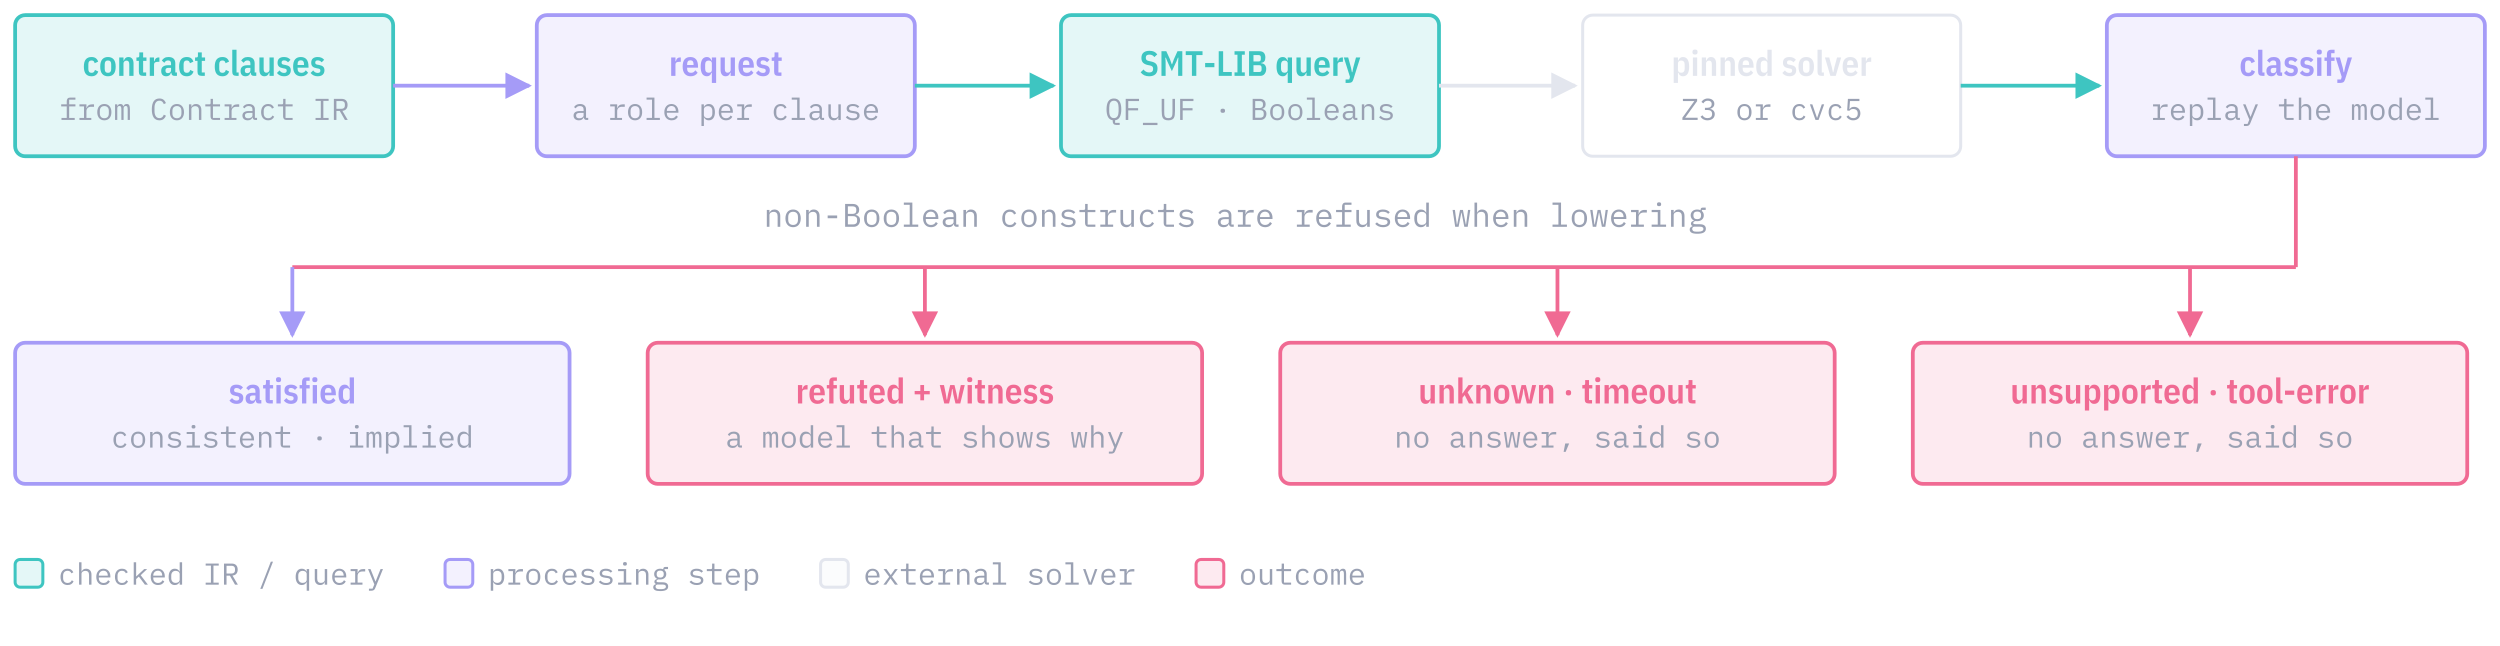
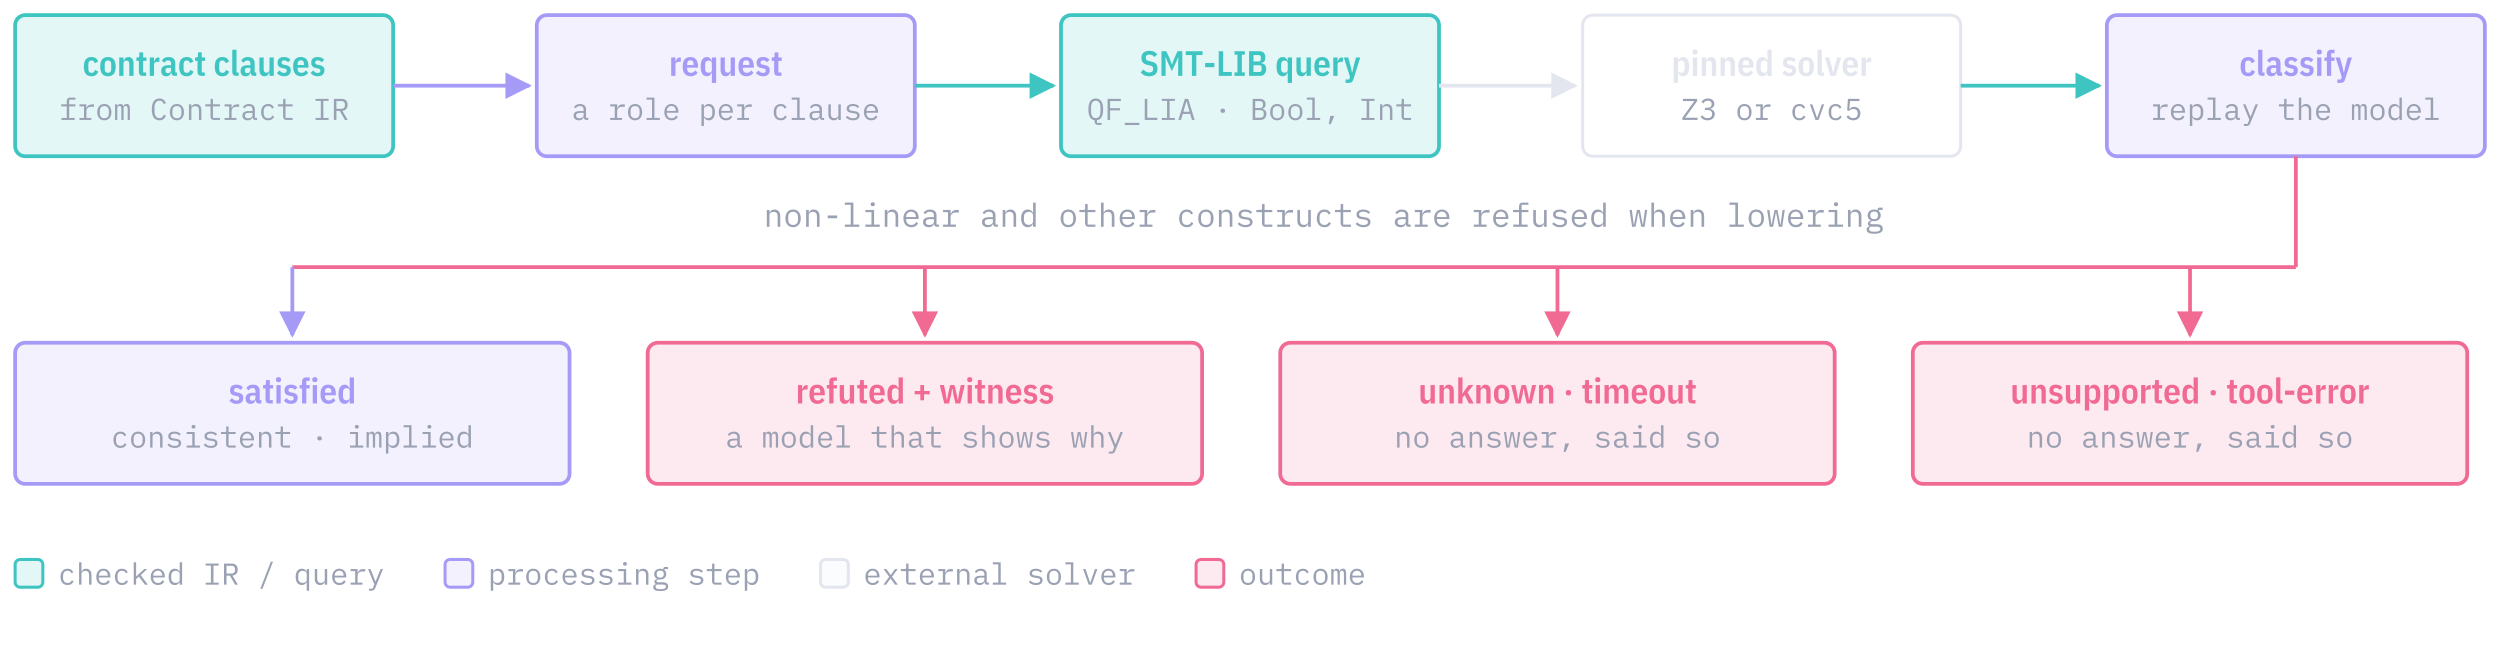
- <svg xmlns="http://www.w3.org/2000/svg" width="992" height="256" viewBox="-6 -6 992 256" role="img" aria-label="Quire Analyze turns Contract IR clauses into an analysis request, lowers it to an SMT-LIB query over Booleans, runs a pinned solver (Z3 or cvc5) and classifies the reply. The answer is satisfied, refuted with a verified witness model, unknown, timeout, unsupported or tool-error.">
+ <svg xmlns="http://www.w3.org/2000/svg" width="992" height="256" viewBox="-6 -6 992 256" role="img" aria-label="Quire Analyze turns Contract IR clauses into an analysis request, lowers it to an SMT-LIB query over Booleans and linear integers, runs a pinned solver (Z3 or cvc5) and classifies the reply. The answer is satisfied, refuted with a verified witness model, unknown, timeout, unsupported or tool-error.">
  <defs>
+     <path id="mono_A" d="M481 0 422 199H177L118 0H31L245 698H356L570 0ZM304 609H295L197 272H402Z" />
    <path id="mono_B" d="M88 698H325Q415 698 466 649Q517 600 517 518Q517 455 486 419Q456 383 408 368V365Q467 351 505 312Q543 274 543 201Q543 159 529 122Q515 85 490 58Q464 31 430 16Q395 0 355 0H88ZM330 73Q388 73 421 99Q454 125 454 179V220Q454 273 421 300Q388 326 330 326H172V73ZM316 395Q369 395 399 418Q429 442 429 490V529Q429 577 399 601Q369 625 316 625H172V395Z" />
    <path id="mono_C" d="M323 -12Q195 -12 132 81Q70 174 70 349Q70 524 132 617Q195 710 323 710Q371 710 406 697Q441 684 466 662Q491 640 508 612Q525 585 538 557L466 524Q457 547 445 568Q433 588 416 604Q400 619 378 628Q355 637 323 637Q240 637 200 574Q159 511 159 406V292Q159 187 200 124Q240 61 323 61Q355 61 378 70Q400 79 416 94Q433 110 445 130Q457 151 466 174L538 141Q525 112 508 85Q491 58 466 36Q441 14 406 1Q371 -12 323 -12Z" />
    <path id="mono_F" d="M90 0V698H530V625H174V390H500V317H174V0Z" />
    <path id="mono_I" d="M84 0V67H258V631H84V698H516V631H342V67H516V0Z" />
+     <path id="mono_L" d="M120 0V698H204V73H535V0Z" />
    <path id="mono_Q" d="M491 -164H374Q315 -164 288 -131Q260 -98 260 -46V-9Q207 -2 168 26Q130 53 105 98Q80 144 68 208Q56 271 56 349Q56 434 70 502Q84 569 114 615Q144 661 190 686Q236 710 300 710Q364 710 410 686Q456 661 486 615Q516 569 530 502Q544 434 544 349Q544 192 495 98Q446 5 340 -9V-96H491ZM300 61Q342 61 371 78Q400 94 419 124Q438 154 446 196Q455 239 455 292V406Q455 458 446 501Q438 544 419 574Q400 604 371 620Q342 637 300 637Q258 637 229 620Q200 604 181 574Q162 544 154 501Q145 458 145 406V292Q145 239 154 196Q162 154 181 124Q200 94 229 78Q258 61 300 61Z" />
    <path id="mono_R" d="M174 0H90V698H344Q441 698 492 645Q543 592 543 497Q543 412 499 361Q455 310 371 302L549 0H455L285 298H174ZM342 369Q395 369 424 396Q454 422 454 471V523Q454 572 424 598Q395 625 342 625H174V369Z" />
-     <path id="mono_U" d="M164 698V279Q164 228 167 188Q170 148 183 120Q196 91 224 76Q251 61 300 61Q349 61 376 76Q404 91 417 120Q430 148 433 188Q436 228 436 279V698H520V299Q520 221 512 163Q505 105 482 66Q458 27 414 8Q371 -12 300 -12Q229 -12 186 8Q142 27 118 66Q95 105 88 163Q80 221 80 299V698Z" />
    <path id="mono_Z" d="M552 0H48V75L443 625H65V698H535V623L139 73H552Z" />
    <path id="mono_a" d="M495 0Q448 0 428 24Q408 48 403 84H398Q381 39 344 14Q306 -12 243 -12Q162 -12 114 30Q66 72 66 145Q66 217 118 256Q171 295 288 295H398V346Q398 403 366 432Q334 460 275 460Q223 460 190 440Q157 419 137 384L83 424Q93 444 110 463Q127 482 152 496Q177 511 209 520Q241 528 280 528Q371 528 424 482Q478 436 478 354V70H550V0ZM257 55Q288 55 314 62Q339 70 358 82Q377 95 388 112Q398 130 398 150V235H288Q216 235 183 215Q150 195 150 157V136Q150 96 178 76Q207 55 257 55Z" />
    <path id="mono_c" d="M318 -12Q262 -12 218 8Q175 27 145 62Q115 97 100 147Q84 197 84 258Q84 319 100 369Q116 419 146 454Q176 490 219 509Q262 528 317 528Q392 528 439 495Q486 462 508 409L444 375Q430 415 398 437Q365 459 317 459Q282 459 254 448Q227 436 208 415Q189 394 180 365Q170 336 170 302V214Q170 180 180 151Q189 122 208 101Q227 80 255 68Q283 57 319 57Q371 57 405 81Q439 105 459 147L516 108Q493 56 444 22Q396 -12 318 -12Z" />
    <path id="mono_comma" d="M257 136H386L271 -141H204Z" />
    <path id="mono_d" d="M425 84H421Q371 -12 262 -12Q167 -12 114 59Q60 130 60 258Q60 386 114 457Q167 528 262 528Q371 528 421 432H425V740H505V0H425ZM293 59Q320 59 344 66Q368 73 386 86Q404 100 414 120Q425 139 425 165V351Q425 377 414 396Q404 416 386 430Q368 443 344 450Q320 457 293 457Q223 457 184 414Q146 372 146 302V214Q146 144 184 102Q223 59 293 59Z" />
    <path id="mono_e" d="M309 -12Q253 -12 208 7Q164 26 132 62Q101 97 84 146Q67 196 67 257Q67 319 84 369Q102 419 133 454Q164 490 208 509Q251 528 304 528Q356 528 398 509Q441 490 471 456Q501 423 517 377Q533 331 533 276V238H151V214Q151 180 162 151Q173 122 194 101Q214 80 244 68Q273 57 309 57Q361 57 399 81Q437 105 457 147L516 107Q493 55 440 22Q386 -12 309 -12ZM304 462Q271 462 243 450Q215 438 194 417Q174 396 162 368Q151 339 151 305V298H447V309Q447 343 436 371Q426 399 408 420Q389 440 362 451Q336 462 304 462Z" />
    <path id="mono_f" d="M83 68H257V448H73V516H257V622Q257 674 284 707Q312 740 371 740H544V672H337V516H544V448H337V68H521V0H83Z" />
    <path id="mono_five" d="M501 625H189L169 358H176Q202 393 234 414Q266 434 322 434Q368 434 406 420Q445 405 473 377Q501 349 517 310Q533 270 533 219Q533 168 517 126Q501 83 470 52Q439 22 395 5Q351 -12 295 -12Q251 -12 216 -2Q182 8 156 25Q129 42 109 63Q89 84 73 107L136 155Q150 134 164 117Q179 100 198 88Q217 75 241 68Q265 61 297 61Q369 61 408 100Q446 139 446 208V216Q446 285 407 324Q368 363 295 363Q245 363 218 346Q190 329 167 304L96 314L121 698H501Z" />
    <path id="mono_g" d="M561 -59Q561 -137 496 -174Q431 -212 301 -212Q176 -212 122 -179Q67 -146 67 -84Q67 -42 89 -19Q111 4 151 15V27Q129 38 117 55Q105 72 105 98Q105 138 132 158Q158 178 198 188V192Q150 213 124 254Q97 295 97 350Q97 389 111 422Q125 455 152 478Q178 502 215 515Q252 528 297 528Q355 528 399 507V516Q399 546 413 566Q427 586 461 586H556V516H440V481Q468 457 483 424Q498 391 498 350Q498 311 484 278Q469 245 443 222Q417 198 380 185Q342 172 297 172Q284 172 272 173Q260 174 248 176Q236 174 223 170Q210 165 199 158Q188 150 181 140Q174 130 174 117Q174 94 197 86Q220 79 257 79H371Q471 79 516 42Q561 4 561 -59ZM486 -63Q486 -32 461 -14Q436 5 374 5H195Q143 -16 143 -65Q143 -99 170 -124Q197 -148 260 -148H338Q408 -148 447 -126Q486 -105 486 -63ZM297 234Q357 234 386 262Q414 290 414 336V365Q414 411 386 438Q357 466 297 466Q237 466 209 438Q181 411 181 365V336Q181 290 209 262Q237 234 297 234Z" />
    <path id="mono_h" d="M98 740H178V432H182Q190 451 202 468Q214 486 232 499Q249 512 273 520Q297 528 329 528Q410 528 459 476Q508 425 508 331V0H428V317Q428 388 397 422Q366 457 306 457Q282 457 259 451Q236 445 218 433Q200 421 189 402Q178 383 178 358V0H98Z" />
    <path id="mono_hyphen" d="M155 262V346H445V262Z" />
    <path id="mono_i" d="M332 630Q297 630 283 644Q269 659 269 681V697Q269 719 283 734Q297 748 332 748Q367 748 381 734Q395 719 395 697V681Q395 659 381 644Q367 630 332 630ZM106 68H292V448H106V516H372V68H546V0H106Z" />
    <path id="mono_k" d="M105 740H185V273H189L279 358L451 516H549L335 314L574 0H475L274 268L185 187V0H105Z" />
    <path id="mono_l" d="M80 68H260V672H80V740H340V68H520V0H80Z" />
    <path id="mono_m" d="M54 0V516H128V456H132Q144 486 166 507Q188 528 231 528Q276 528 298 506Q320 483 325 447H328Q342 482 368 505Q394 528 440 528Q503 528 524 484Q546 440 546 358V0H472V345Q472 411 458 436Q445 462 409 462Q377 462 357 442Q337 421 337 379V0H263V345Q263 411 250 436Q236 462 201 462Q169 462 148 442Q128 421 128 379V0Z" />
    <path id="mono_n" d="M98 0V516H178V432H182Q190 451 202 468Q214 486 232 499Q249 512 273 520Q297 528 329 528Q410 528 459 476Q508 425 508 331V0H428V317Q428 388 397 422Q366 457 306 457Q282 457 259 451Q236 445 218 433Q200 421 189 402Q178 383 178 358V0Z" />
    <path id="mono_o" d="M300 -12Q246 -12 202 7Q159 26 128 62Q98 97 82 146Q66 196 66 258Q66 319 82 369Q98 419 128 454Q159 490 202 509Q246 528 300 528Q354 528 398 509Q441 490 472 454Q502 419 518 369Q534 319 534 258Q534 196 518 146Q502 97 472 62Q441 26 398 7Q354 -12 300 -12ZM300 57Q367 57 408 97Q449 137 449 221V295Q449 379 408 419Q367 459 300 459Q233 459 192 419Q151 379 151 295V221Q151 137 192 97Q233 57 300 57Z" />
    <path id="mono_p" d="M95 516H175V432H179Q229 528 338 528Q433 528 486 457Q540 386 540 258Q540 130 486 59Q433 -12 338 -12Q229 -12 179 84H175V-200H95ZM307 59Q377 59 416 102Q454 144 454 214V302Q454 372 416 414Q377 457 307 457Q280 457 256 450Q232 443 214 430Q196 416 186 396Q175 377 175 351V165Q175 139 186 120Q196 100 214 86Q232 73 256 66Q280 59 307 59Z" />
    <path id="mono_periodcentered" d="M300 235Q259 235 242 252Q226 269 226 295V313Q226 339 242 356Q259 373 300 373Q341 373 358 356Q374 339 374 313V295Q374 269 358 252Q341 235 300 235Z" />
    <path id="mono_q" d="M425 84H421Q371 -12 262 -12Q167 -12 114 59Q60 130 60 258Q60 386 114 457Q167 528 262 528Q371 528 421 432H425V516H505V-200H425ZM293 59Q320 59 344 66Q368 73 386 86Q404 100 414 120Q425 139 425 165V351Q425 377 414 396Q404 416 386 430Q368 443 344 450Q320 457 293 457Q223 457 184 414Q146 372 146 302V214Q146 144 184 102Q223 59 293 59Z" />
    <path id="mono_r" d="M77 68H228V448H77V516H308V386H313Q329 447 374 482Q418 516 487 516H559V436H462Q393 436 350 396Q308 356 308 291V68H469V0H77Z" />
    <path id="mono_s" d="M306 -12Q225 -12 166 16Q108 43 67 89L121 136Q158 97 202 76Q246 55 308 55Q368 55 406 76Q445 98 445 144Q445 164 438 178Q430 191 417 199Q404 207 388 212Q372 216 354 219L273 231Q246 235 214 242Q183 249 157 264Q131 280 114 306Q96 332 96 374Q96 413 112 442Q127 470 155 490Q183 509 221 518Q259 528 304 528Q374 528 426 506Q477 484 514 445L462 396Q453 407 440 418Q426 430 406 440Q387 449 361 455Q335 461 301 461Q240 461 208 440Q175 419 175 379Q175 359 182 346Q190 332 203 324Q216 316 232 312Q249 307 266 304L347 292Q375 288 406 281Q437 274 463 258Q489 243 506 217Q524 191 524 149Q524 72 464 30Q405 -12 306 -12Z" />
    <path id="mono_slash" d="M90 -138 438 760H510L162 -138Z" />
    <path id="mono_t" d="M325 0Q266 0 238 33Q211 66 211 118V448H39V516H167Q193 516 204 526Q214 537 214 563V698H291V516H526V448H291V68H526V0Z" />
    <path id="mono_three" d="M270 402Q343 402 380 434Q416 467 416 518V525Q416 581 380 609Q345 637 288 637Q232 637 198 612Q163 588 141 548L78 596Q91 617 110 638Q129 658 154 674Q180 690 214 700Q247 710 290 710Q335 710 374 698Q413 687 442 664Q471 642 488 609Q504 576 504 534Q504 500 494 473Q483 446 464 426Q446 406 421 392Q396 378 368 371V367Q397 361 424 348Q451 334 472 312Q493 291 506 260Q518 230 518 191Q518 146 500 108Q483 71 452 44Q420 18 376 3Q331 -12 277 -12Q231 -12 196 -2Q160 8 132 25Q105 42 84 63Q64 84 48 107L111 155Q125 134 140 117Q155 100 174 88Q194 75 219 68Q244 61 277 61Q351 61 390 95Q430 129 430 192V200Q430 262 392 296Q353 330 276 330H193V402Z" />
    <path id="mono_u" d="M422 84H418Q410 65 398 48Q386 30 368 17Q351 4 327 -4Q303 -12 271 -12Q190 -12 141 40Q92 91 92 185V516H172V199Q172 128 203 94Q234 59 294 59Q318 59 341 65Q364 71 382 83Q400 95 411 114Q422 132 422 158V516H502V0H422Z" />
    <path id="mono_underscore" d="M60 -169V-95H540V-169Z" />
    <path id="mono_v" d="M249 0 64 516H145L219 300L299 67H303L383 300L457 516H536L351 0Z" />
    <path id="mono_w" d="M30 516H101L160 70H169L257 516H345L433 70H442L501 516H570L491 0H387L305 432H297L213 0H109Z" />
    <path id="mono_x" d="M61 0 253 262 66 516H162L240 407L302 321H306L366 407L443 516H535L346 263L540 0H444L357 121L298 203H294L237 121L153 0Z" />
    <path id="mono_y" d="M467 516H547L291 -113Q282 -135 271 -152Q260 -168 245 -178Q230 -189 209 -194Q188 -200 159 -200H83V-132H203L261 10L53 516H135L222 300L299 104H303L380 300Z" />
    <path id="title_B" d="M73 698H370Q452 698 494 651Q535 604 535 519Q535 450 506 412Q477 374 420 370V355Q451 355 476 344Q502 332 520 312Q539 291 549 262Q559 234 559 200Q559 157 548 120Q536 84 515 57Q494 30 464 15Q435 0 398 0H73ZM198 109H362Q393 109 410 126Q428 142 428 181V230Q428 269 410 286Q393 302 362 302H198ZM198 408H342Q372 408 389 423Q406 438 406 475V522Q406 559 389 574Q372 589 342 589H198Z" />
    <path id="title_I" d="M48 0V99H131V599H48V698H339V599H256V99H339V0Z" />
    <path id="title_L" d="M73 0V698H198V109H443V0Z" />
    <path id="title_M" d="M546 398 554 516H540L494 402L368 133L243 402L197 515H183L191 398V0H73V698H210L314 471L365 328H374L425 471L527 698H664V0H546Z" />
    <path id="title_S" d="M269 -12Q191 -12 132 16Q72 45 29 101L111 180Q141 139 181 118Q221 96 271 96Q383 96 383 198Q383 240 363 262Q343 284 297 294L236 306Q141 326 96 374Q51 422 51 508Q51 608 110 659Q170 710 280 710Q355 710 408 686Q462 661 500 609L418 532Q392 567 359 584Q326 602 278 602Q225 602 200 581Q175 560 175 513Q175 474 194 453Q214 432 258 422L319 409Q370 398 406 382Q441 366 464 342Q486 318 496 286Q507 253 507 209Q507 101 446 44Q384 -12 269 -12Z" />
    <path id="title_T" d="M324 589V0H199V589H24V698H500V589Z" />
    <path id="title_a" d="M406 0Q325 0 321 89H309Q299 41 264 14Q229 -12 177 -12Q105 -12 69 28Q33 68 33 140Q33 222 84 262Q135 302 231 302H312V347Q312 393 292 415Q273 437 228 437Q191 437 166 420Q141 402 122 370L51 434Q80 479 124 506Q169 534 238 534Q433 534 433 350V97H479V0ZM223 77Q260 77 286 98Q312 120 312 158V227H239Q155 227 155 162V140Q155 107 173 92Q191 77 223 77Z" />
    <path id="title_c" d="M251 -12Q145 -12 90 54Q34 120 34 261Q34 402 90 468Q145 534 251 534Q328 534 374 499Q419 464 439 403L340 359Q332 397 312 416Q291 436 251 436Q161 436 161 328V194Q161 86 251 86Q293 86 315 106Q337 126 348 168L442 123Q396 -12 251 -12Z" />
    <path id="title_d" d="M357 86H343Q332 42 298 15Q265 -12 220 -12Q128 -12 84 58Q40 127 40 261Q40 395 84 464Q128 534 220 534Q265 534 298 507Q332 480 343 436H357V740H478V0H357ZM266 88Q307 88 332 108Q357 129 357 166V356Q357 393 332 414Q307 434 266 434Q219 434 193 405Q167 376 167 323V199Q167 146 193 117Q219 88 266 88Z" />
    <path id="title_e" d="M263 -12Q212 -12 170 4Q127 21 97 54Q67 88 50 140Q34 191 34 261Q34 402 90 468Q147 534 252 534Q357 534 414 468Q470 402 470 261V232H161V198Q161 146 190 116Q219 86 270 86Q313 86 342 104Q372 123 393 158L459 89Q430 43 381 16Q332 -12 263 -12ZM252 441Q161 441 161 333V307H343V333Q343 441 252 441Z" />
    <path id="title_f" d="M91 425H22V522H91V603Q91 674 122 707Q154 740 220 740H308V643H212V522H308V425H212V0H91Z" />
    <path id="title_hyphen" d="M50 245V365H312V245Z" />
    <path id="title_i" d="M126 604Q88 604 71 620Q54 637 54 665V685Q54 713 71 730Q88 746 126 746Q164 746 181 730Q198 713 198 685V665Q198 637 181 620Q164 604 126 604ZM66 522H187V0H66Z" />
    <path id="title_k" d="M66 740H187V395L179 287H193L254 383L358 522H495L332 317L504 0H368L248 239L187 163V0H66Z" />
    <path id="title_l" d="M184 0Q121 0 94 28Q66 56 66 116V740H187V97H247V0Z" />
    <path id="title_m" d="M66 0V522H187V435H201Q232 534 324 534Q422 534 451 431H463Q480 484 516 509Q551 534 602 534Q668 534 705 486Q742 439 742 351V0H621V330Q621 432 548 432Q513 432 488 410Q464 389 464 350V0H343V330Q343 384 325 408Q307 432 271 432Q236 432 212 410Q187 389 187 350V0Z" />
    <path id="title_n" d="M66 0V522H187V435H201Q232 534 326 534Q396 534 434 486Q472 439 472 351V0H351V330Q351 432 275 432Q238 432 212 410Q187 389 187 350V0Z" />
    <path id="title_o" d="M253 -12Q149 -12 92 54Q34 120 34 261Q34 402 92 468Q149 534 253 534Q357 534 414 468Q472 402 472 261Q472 120 414 54Q357 -12 253 -12ZM253 86Q345 86 345 194V328Q345 436 253 436Q161 436 161 328V194Q161 86 253 86Z" />
    <path id="title_p" d="M66 522H187V436H201Q212 480 246 507Q279 534 324 534Q416 534 460 464Q504 395 504 261Q504 127 460 58Q416 -12 324 -12Q279 -12 246 15Q212 42 201 86H187V-200H66ZM278 88Q325 88 351 117Q377 146 377 199V323Q377 376 351 405Q325 434 278 434Q237 434 212 414Q187 393 187 356V166Q187 129 212 108Q237 88 278 88Z" />
    <path id="title_periodcentered" d="M158 227Q120 227 102 244Q83 262 83 292V316Q83 346 102 364Q120 381 158 381Q196 381 214 364Q233 346 233 316V292Q233 262 214 244Q196 227 158 227Z" />
    <path id="title_plus" d="M217 90V259H56V354H217V523H323V354H484V259H323V90Z" />
    <path id="title_q" d="M357 86H343Q332 42 298 15Q265 -12 220 -12Q128 -12 84 58Q40 127 40 261Q40 395 84 464Q128 534 220 534Q265 534 298 507Q332 480 343 436H357V522H478V-200H357ZM266 88Q307 88 332 108Q357 129 357 166V356Q357 393 332 414Q307 434 266 434Q219 434 193 405Q167 376 167 323V199Q167 146 193 117Q219 88 266 88Z" />
    <path id="title_r" d="M66 0V522H187V415H201Q210 467 238 494Q267 522 313 522H339V398H299Q242 398 214 380Q187 362 187 317V0Z" />
    <path id="title_s" d="M224 -12Q159 -12 110 12Q61 35 24 82L98 154Q123 119 154 101Q185 83 226 83Q302 83 302 147Q302 172 290 186Q277 201 247 206L198 215Q116 230 79 266Q42 302 42 371Q42 453 90 494Q138 534 226 534Q287 534 332 514Q376 494 409 455L338 384Q318 409 290 424Q261 439 226 439Q156 439 156 376Q156 350 170 336Q184 323 214 318L264 309Q346 294 382 258Q417 223 417 159Q417 78 367 33Q317 -12 224 -12Z" />
    <path id="title_t" d="M210 0Q147 0 119 28Q91 56 91 117V425H22V522H58Q84 522 94 534Q103 546 103 572V664H212V522H306V425H212V97H298V0Z" />
    <path id="title_u" d="M346 88H332Q302 -12 205 -12Q135 -12 98 36Q60 83 60 172V522H181V192Q181 89 257 89Q294 89 320 111Q346 133 346 172V522H467V0H346Z" />
    <path id="title_v" d="M162 0 8 522H130L205 244L234 103H248L277 244L352 522H469L315 0Z" />
    <path id="title_w" d="M16 522H135L186 278L211 110H223L253 278L311 522H433L492 278L522 110H534L559 278L612 522H724L597 0H461L400 254L377 409H364L340 254L279 0H143Z" />
    <path id="title_y" d="M353 522H474L275 -109Q258 -162 227 -181Q196 -200 140 -200H58V-103H161L182 -29L8 522H131L209 240L237 103H249L277 241Z" />
    <marker id="ah-evidence" viewBox="0 0 10 10" refX="9" refY="5" markerWidth="7" markerHeight="7" orient="auto-start-reverse">
      <path d="M0,0 L10,5 L0,10 z" fill="#f06a93" />
    </marker>
    <marker id="ah-ink" viewBox="0 0 10 10" refX="9" refY="5" markerWidth="7" markerHeight="7" orient="auto-start-reverse">
      <path d="M0,0 L10,5 L0,10 z" fill="#e3e6ee" />
    </marker>
    <marker id="ah-logic" viewBox="0 0 10 10" refX="9" refY="5" markerWidth="7" markerHeight="7" orient="auto-start-reverse">
      <path d="M0,0 L10,5 L0,10 z" fill="#a59bf7" />
    </marker>
    <marker id="ah-model" viewBox="0 0 10 10" refX="9" refY="5" markerWidth="7" markerHeight="7" orient="auto-start-reverse">
      <path d="M0,0 L10,5 L0,10 z" fill="#3ec5c1" />
    </marker>
  </defs>
  <rect x="0" y="0" width="150" height="56" rx="4" stroke="#3ec5c1" stroke-width="1.5" fill="#3ec5c1" fill-opacity="0.14" />
  <g fill="#3ec5c1" transform="translate(26.8,24.1) scale(0.014,-0.014)">
    <use href="#title_c" x="0" />
    <use href="#title_o" x="464" />
    <use href="#title_n" x="970" />
    <use href="#title_t" x="1502" />
    <use href="#title_r" x="1836" />
    <use href="#title_a" x="2193" />
    <use href="#title_c" x="2700" />
    <use href="#title_t" x="3164" />
    <use href="#title_c" x="3710" />
    <use href="#title_l" x="4174" />
    <use href="#title_a" x="4442" />
    <use href="#title_u" x="4949" />
    <use href="#title_s" x="5482" />
    <use href="#title_e" x="5931" />
    <use href="#title_s" x="6436" />
  </g>
  <g fill="#9aa1b3" transform="translate(17.4,41.6) scale(0.012,-0.012)">
    <use href="#mono_f" x="0" />
    <use href="#mono_r" x="600" />
    <use href="#mono_o" x="1200" />
    <use href="#mono_m" x="1800" />
    <use href="#mono_C" x="3000" />
    <use href="#mono_o" x="3600" />
    <use href="#mono_n" x="4200" />
    <use href="#mono_t" x="4800" />
    <use href="#mono_r" x="5400" />
    <use href="#mono_a" x="6000" />
    <use href="#mono_c" x="6600" />
    <use href="#mono_t" x="7200" />
    <use href="#mono_I" x="8400" />
    <use href="#mono_R" x="9000" />
  </g>
  <rect x="207" y="0" width="150" height="56" rx="4" stroke="#a59bf7" stroke-width="1.5" fill="#a59bf7" fill-opacity="0.14" />
  <g fill="#a59bf7" transform="translate(259.4,24.1) scale(0.014,-0.014)">
    <use href="#title_r" x="0" />
    <use href="#title_e" x="357" />
    <use href="#title_q" x="862" />
    <use href="#title_u" x="1406" />
    <use href="#title_e" x="1939" />
    <use href="#title_s" x="2444" />
    <use href="#title_t" x="2893" />
  </g>
  <g fill="#9aa1b3" transform="translate(220.8,41.6) scale(0.012,-0.012)">
    <use href="#mono_a" x="0" />
    <use href="#mono_r" x="1200" />
    <use href="#mono_o" x="1800" />
    <use href="#mono_l" x="2400" />
    <use href="#mono_e" x="3000" />
    <use href="#mono_p" x="4200" />
    <use href="#mono_e" x="4800" />
    <use href="#mono_r" x="5400" />
    <use href="#mono_c" x="6600" />
    <use href="#mono_l" x="7200" />
    <use href="#mono_a" x="7800" />
    <use href="#mono_u" x="8400" />
    <use href="#mono_s" x="9000" />
    <use href="#mono_e" x="9600" />
  </g>
  <rect x="415" y="0" width="150" height="56" rx="4" stroke="#3ec5c1" stroke-width="1.5" fill="#3ec5c1" fill-opacity="0.14" />
  <g fill="#3ec5c1" transform="translate(446.2,24.1) scale(0.014,-0.014)">
    <use href="#title_S" x="0" />
    <use href="#title_M" x="546" />
    <use href="#title_T" x="1283" />
    <use href="#title_hyphen" x="1807" />
    <use href="#title_L" x="2169" />
    <use href="#title_I" x="2642" />
    <use href="#title_B" x="3029" />
    <use href="#title_q" x="3841" />
    <use href="#title_u" x="4385" />
    <use href="#title_e" x="4918" />
    <use href="#title_r" x="5423" />
    <use href="#title_y" x="5780" />
  </g>
-   <g fill="#9aa1b3" transform="translate(432.4,41.6) scale(0.012,-0.012)">
+   <g fill="#9aa1b3" transform="translate(425.2,41.6) scale(0.012,-0.012)">
    <use href="#mono_Q" x="0" />
    <use href="#mono_F" x="600" />
    <use href="#mono_underscore" x="1200" />
-     <use href="#mono_U" x="1800" />
-     <use href="#mono_F" x="2400" />
-     <use href="#mono_periodcentered" x="3600" />
-     <use href="#mono_B" x="4800" />
-     <use href="#mono_o" x="5400" />
+     <use href="#mono_L" x="1800" />
+     <use href="#mono_I" x="2400" />
+     <use href="#mono_A" x="3000" />
+     <use href="#mono_periodcentered" x="4200" />
+     <use href="#mono_B" x="5400" />
    <use href="#mono_o" x="6000" />
-     <use href="#mono_l" x="6600" />
-     <use href="#mono_e" x="7200" />
-     <use href="#mono_a" x="7800" />
-     <use href="#mono_n" x="8400" />
-     <use href="#mono_s" x="9000" />
+     <use href="#mono_o" x="6600" />
+     <use href="#mono_l" x="7200" />
+     <use href="#mono_comma" x="7800" />
+     <use href="#mono_I" x="9000" />
+     <use href="#mono_n" x="9600" />
+     <use href="#mono_t" x="10200" />
  </g>
  <rect x="622" y="0" width="150" height="56" rx="4" stroke="#e3e6ee" stroke-width="1.2" fill="none" />
  <g fill="#e3e6ee" transform="translate(657.2,24.1) scale(0.014,-0.014)">
    <use href="#title_p" x="0" />
    <use href="#title_i" x="544" />
    <use href="#title_n" x="796" />
    <use href="#title_n" x="1328" />
    <use href="#title_e" x="1860" />
    <use href="#title_d" x="2365" />
    <use href="#title_s" x="3121" />
    <use href="#title_o" x="3570" />
    <use href="#title_l" x="4076" />
    <use href="#title_v" x="4344" />
    <use href="#title_e" x="4820" />
    <use href="#title_r" x="5325" />
  </g>
  <g fill="#9aa1b3" transform="translate(661,41.6) scale(0.012,-0.012)">
    <use href="#mono_Z" x="0" />
    <use href="#mono_three" x="600" />
    <use href="#mono_o" x="1800" />
    <use href="#mono_r" x="2400" />
    <use href="#mono_c" x="3600" />
    <use href="#mono_v" x="4200" />
    <use href="#mono_c" x="4800" />
    <use href="#mono_five" x="5400" />
  </g>
  <rect x="830" y="0" width="150" height="56" rx="4" stroke="#a59bf7" stroke-width="1.5" fill="#a59bf7" fill-opacity="0.14" />
  <g fill="#a59bf7" transform="translate(882.6,24.1) scale(0.014,-0.014)">
    <use href="#title_c" x="0" />
    <use href="#title_l" x="464" />
    <use href="#title_a" x="732" />
    <use href="#title_s" x="1239" />
    <use href="#title_s" x="1688" />
    <use href="#title_i" x="2137" />
    <use href="#title_f" x="2389" />
    <use href="#title_y" x="2717" />
  </g>
  <g fill="#9aa1b3" transform="translate(847.4,41.6) scale(0.012,-0.012)">
    <use href="#mono_r" x="0" />
    <use href="#mono_e" x="600" />
    <use href="#mono_p" x="1200" />
    <use href="#mono_l" x="1800" />
    <use href="#mono_a" x="2400" />
    <use href="#mono_y" x="3000" />
    <use href="#mono_t" x="4200" />
    <use href="#mono_h" x="4800" />
    <use href="#mono_e" x="5400" />
    <use href="#mono_m" x="6600" />
    <use href="#mono_o" x="7200" />
    <use href="#mono_d" x="7800" />
    <use href="#mono_e" x="8400" />
    <use href="#mono_l" x="9000" />
  </g>
  <path d="M150,28 L204,28" fill="none" stroke="#a59bf7" stroke-width="1.5" marker-end="url(#ah-logic)" />
  <path d="M357,28 L412,28" fill="none" stroke="#3ec5c1" stroke-width="1.5" marker-end="url(#ah-model)" />
  <path d="M565,28 L619,28" fill="none" stroke="#e3e6ee" stroke-width="1.5" marker-end="url(#ah-ink)" />
  <path d="M772,28 L827,28" fill="none" stroke="#3ec5c1" stroke-width="1.5" marker-end="url(#ah-model)" />
  <g fill="#9aa1b3" transform="translate(297,84) scale(0.013,-0.013)">
    <use href="#mono_n" x="0" />
    <use href="#mono_o" x="600" />
    <use href="#mono_n" x="1200" />
    <use href="#mono_hyphen" x="1800" />
-     <use href="#mono_B" x="2400" />
-     <use href="#mono_o" x="3000" />
-     <use href="#mono_o" x="3600" />
-     <use href="#mono_l" x="4200" />
-     <use href="#mono_e" x="4800" />
-     <use href="#mono_a" x="5400" />
-     <use href="#mono_n" x="6000" />
-     <use href="#mono_c" x="7200" />
-     <use href="#mono_o" x="7800" />
-     <use href="#mono_n" x="8400" />
-     <use href="#mono_s" x="9000" />
+     <use href="#mono_l" x="2400" />
+     <use href="#mono_i" x="3000" />
+     <use href="#mono_n" x="3600" />
+     <use href="#mono_e" x="4200" />
+     <use href="#mono_a" x="4800" />
+     <use href="#mono_r" x="5400" />
+     <use href="#mono_a" x="6600" />
+     <use href="#mono_n" x="7200" />
+     <use href="#mono_d" x="7800" />
+     <use href="#mono_o" x="9000" />
    <use href="#mono_t" x="9600" />
-     <use href="#mono_r" x="10200" />
-     <use href="#mono_u" x="10800" />
-     <use href="#mono_c" x="11400" />
-     <use href="#mono_t" x="12000" />
-     <use href="#mono_s" x="12600" />
-     <use href="#mono_a" x="13800" />
-     <use href="#mono_r" x="14400" />
-     <use href="#mono_e" x="15000" />
-     <use href="#mono_r" x="16200" />
-     <use href="#mono_e" x="16800" />
-     <use href="#mono_f" x="17400" />
-     <use href="#mono_u" x="18000" />
-     <use href="#mono_s" x="18600" />
-     <use href="#mono_e" x="19200" />
-     <use href="#mono_d" x="19800" />
-     <use href="#mono_w" x="21000" />
-     <use href="#mono_h" x="21600" />
+     <use href="#mono_h" x="10200" />
+     <use href="#mono_e" x="10800" />
+     <use href="#mono_r" x="11400" />
+     <use href="#mono_c" x="12600" />
+     <use href="#mono_o" x="13200" />
+     <use href="#mono_n" x="13800" />
+     <use href="#mono_s" x="14400" />
+     <use href="#mono_t" x="15000" />
+     <use href="#mono_r" x="15600" />
+     <use href="#mono_u" x="16200" />
+     <use href="#mono_c" x="16800" />
+     <use href="#mono_t" x="17400" />
+     <use href="#mono_s" x="18000" />
+     <use href="#mono_a" x="19200" />
+     <use href="#mono_r" x="19800" />
+     <use href="#mono_e" x="20400" />
+     <use href="#mono_r" x="21600" />
    <use href="#mono_e" x="22200" />
-     <use href="#mono_n" x="22800" />
-     <use href="#mono_l" x="24000" />
-     <use href="#mono_o" x="24600" />
-     <use href="#mono_w" x="25200" />
-     <use href="#mono_e" x="25800" />
-     <use href="#mono_r" x="26400" />
-     <use href="#mono_i" x="27000" />
-     <use href="#mono_n" x="27600" />
-     <use href="#mono_g" x="28200" />
+     <use href="#mono_f" x="22800" />
+     <use href="#mono_u" x="23400" />
+     <use href="#mono_s" x="24000" />
+     <use href="#mono_e" x="24600" />
+     <use href="#mono_d" x="25200" />
+     <use href="#mono_w" x="26400" />
+     <use href="#mono_h" x="27000" />
+     <use href="#mono_e" x="27600" />
+     <use href="#mono_n" x="28200" />
+     <use href="#mono_l" x="29400" />
+     <use href="#mono_o" x="30000" />
+     <use href="#mono_w" x="30600" />
+     <use href="#mono_e" x="31200" />
+     <use href="#mono_r" x="31800" />
+     <use href="#mono_i" x="32400" />
+     <use href="#mono_n" x="33000" />
+     <use href="#mono_g" x="33600" />
  </g>
  <path d="M905,56 L905,100" fill="none" stroke="#f06a93" stroke-width="1.5" />
  <path d="M110,100 L905,100" fill="none" stroke="#f06a93" stroke-width="1.5" />
  <path d="M110,100 L110,127" fill="none" stroke="#a59bf7" stroke-width="1.5" marker-end="url(#ah-logic)" />
  <rect x="0" y="130" width="220" height="56" rx="4" stroke="#a59bf7" stroke-width="1.5" fill="#a59bf7" fill-opacity="0.14" />
  <g fill="#a59bf7" transform="translate(84.7,154.1) scale(0.014,-0.014)">
    <use href="#title_s" x="0" />
    <use href="#title_a" x="449" />
    <use href="#title_t" x="956" />
    <use href="#title_i" x="1290" />
    <use href="#title_s" x="1542" />
    <use href="#title_f" x="1991" />
    <use href="#title_i" x="2319" />
    <use href="#title_e" x="2571" />
    <use href="#title_d" x="3076" />
  </g>
  <g fill="#9aa1b3" transform="translate(38,171.6) scale(0.012,-0.012)">
    <use href="#mono_c" x="0" />
    <use href="#mono_o" x="600" />
    <use href="#mono_n" x="1200" />
    <use href="#mono_s" x="1800" />
    <use href="#mono_i" x="2400" />
    <use href="#mono_s" x="3000" />
    <use href="#mono_t" x="3600" />
    <use href="#mono_e" x="4200" />
    <use href="#mono_n" x="4800" />
    <use href="#mono_t" x="5400" />
    <use href="#mono_periodcentered" x="6600" />
    <use href="#mono_i" x="7800" />
    <use href="#mono_m" x="8400" />
    <use href="#mono_p" x="9000" />
    <use href="#mono_l" x="9600" />
    <use href="#mono_i" x="10200" />
    <use href="#mono_e" x="10800" />
    <use href="#mono_d" x="11400" />
  </g>
  <path d="M361,100 L361,127" fill="none" stroke="#f06a93" stroke-width="1.5" marker-end="url(#ah-evidence)" />
  <rect x="251" y="130" width="220" height="56" rx="4" stroke="#f06a93" stroke-width="1.5" fill="#f06a93" fill-opacity="0.14" />
  <g fill="#f06a93" transform="translate(309.7,154.1) scale(0.014,-0.014)">
    <use href="#title_r" x="0" />
    <use href="#title_e" x="357" />
    <use href="#title_f" x="862" />
    <use href="#title_u" x="1190" />
    <use href="#title_t" x="1723" />
    <use href="#title_e" x="2057" />
    <use href="#title_d" x="2562" />
    <use href="#title_plus" x="3318" />
    <use href="#title_w" x="4070" />
    <use href="#title_i" x="4809" />
    <use href="#title_t" x="5061" />
    <use href="#title_n" x="5395" />
    <use href="#title_e" x="5927" />
    <use href="#title_s" x="6432" />
    <use href="#title_s" x="6881" />
  </g>
  <g fill="#9aa1b3" transform="translate(281.8,171.6) scale(0.012,-0.012)">
    <use href="#mono_a" x="0" />
    <use href="#mono_m" x="1200" />
    <use href="#mono_o" x="1800" />
    <use href="#mono_d" x="2400" />
    <use href="#mono_e" x="3000" />
    <use href="#mono_l" x="3600" />
    <use href="#mono_t" x="4800" />
    <use href="#mono_h" x="5400" />
    <use href="#mono_a" x="6000" />
    <use href="#mono_t" x="6600" />
    <use href="#mono_s" x="7800" />
    <use href="#mono_h" x="8400" />
    <use href="#mono_o" x="9000" />
    <use href="#mono_w" x="9600" />
    <use href="#mono_s" x="10200" />
    <use href="#mono_w" x="11400" />
    <use href="#mono_h" x="12000" />
    <use href="#mono_y" x="12600" />
  </g>
  <path d="M612,100 L612,127" fill="none" stroke="#f06a93" stroke-width="1.5" marker-end="url(#ah-evidence)" />
  <rect x="502" y="130" width="220" height="56" rx="4" stroke="#f06a93" stroke-width="1.5" fill="#f06a93" fill-opacity="0.14" />
  <g fill="#f06a93" transform="translate(556.8,154.1) scale(0.014,-0.014)">
    <use href="#title_u" x="0" />
    <use href="#title_n" x="533" />
    <use href="#title_k" x="1065" />
    <use href="#title_n" x="1576" />
    <use href="#title_o" x="2108" />
    <use href="#title_w" x="2614" />
    <use href="#title_n" x="3353" />
    <use href="#title_periodcentered" x="4097" />
    <use href="#title_t" x="4625" />
    <use href="#title_i" x="4959" />
    <use href="#title_m" x="5211" />
    <use href="#title_e" x="6013" />
    <use href="#title_o" x="6518" />
    <use href="#title_u" x="7024" />
    <use href="#title_t" x="7557" />
  </g>
  <g fill="#9aa1b3" transform="translate(547.2,171.6) scale(0.012,-0.012)">
    <use href="#mono_n" x="0" />
    <use href="#mono_o" x="600" />
    <use href="#mono_a" x="1800" />
    <use href="#mono_n" x="2400" />
    <use href="#mono_s" x="3000" />
    <use href="#mono_w" x="3600" />
    <use href="#mono_e" x="4200" />
    <use href="#mono_r" x="4800" />
    <use href="#mono_comma" x="5400" />
    <use href="#mono_s" x="6600" />
    <use href="#mono_a" x="7200" />
    <use href="#mono_i" x="7800" />
    <use href="#mono_d" x="8400" />
    <use href="#mono_s" x="9600" />
    <use href="#mono_o" x="10200" />
  </g>
  <path d="M863,100 L863,127" fill="none" stroke="#f06a93" stroke-width="1.5" marker-end="url(#ah-evidence)" />
  <rect x="753" y="130" width="220" height="56" rx="4" stroke="#f06a93" stroke-width="1.5" fill="#f06a93" fill-opacity="0.14" />
  <g fill="#f06a93" transform="translate(791.7,154.1) scale(0.014,-0.014)">
    <use href="#title_u" x="0" />
    <use href="#title_n" x="533" />
    <use href="#title_s" x="1065" />
    <use href="#title_u" x="1514" />
    <use href="#title_p" x="2047" />
    <use href="#title_p" x="2591" />
    <use href="#title_o" x="3135" />
    <use href="#title_r" x="3641" />
    <use href="#title_t" x="3998" />
    <use href="#title_e" x="4332" />
    <use href="#title_d" x="4837" />
    <use href="#title_periodcentered" x="5593" />
    <use href="#title_t" x="6121" />
    <use href="#title_o" x="6455" />
    <use href="#title_o" x="6961" />
    <use href="#title_l" x="7467" />
    <use href="#title_hyphen" x="7735" />
    <use href="#title_e" x="8097" />
    <use href="#title_r" x="8602" />
    <use href="#title_r" x="8959" />
    <use href="#title_o" x="9316" />
    <use href="#title_r" x="9822" />
  </g>
  <g fill="#9aa1b3" transform="translate(798.2,171.6) scale(0.012,-0.012)">
    <use href="#mono_n" x="0" />
    <use href="#mono_o" x="600" />
    <use href="#mono_a" x="1800" />
    <use href="#mono_n" x="2400" />
    <use href="#mono_s" x="3000" />
    <use href="#mono_w" x="3600" />
    <use href="#mono_e" x="4200" />
    <use href="#mono_r" x="4800" />
    <use href="#mono_comma" x="5400" />
    <use href="#mono_s" x="6600" />
    <use href="#mono_a" x="7200" />
    <use href="#mono_i" x="7800" />
    <use href="#mono_d" x="8400" />
    <use href="#mono_s" x="9600" />
    <use href="#mono_o" x="10200" />
  </g>
  <rect x="0" y="216" width="11" height="11" rx="2" stroke="#3ec5c1" stroke-width="1.2" fill="#3ec5c1" fill-opacity="0.14" />
  <g fill="#9aa1b3" transform="translate(17,226) scale(0.012,-0.012)">
    <use href="#mono_c" x="0" />
    <use href="#mono_h" x="600" />
    <use href="#mono_e" x="1200" />
    <use href="#mono_c" x="1800" />
    <use href="#mono_k" x="2400" />
    <use href="#mono_e" x="3000" />
    <use href="#mono_d" x="3600" />
    <use href="#mono_I" x="4800" />
    <use href="#mono_R" x="5400" />
    <use href="#mono_slash" x="6600" />
    <use href="#mono_q" x="7800" />
    <use href="#mono_u" x="8400" />
    <use href="#mono_e" x="9000" />
    <use href="#mono_r" x="9600" />
    <use href="#mono_y" x="10200" />
  </g>
  <rect x="170.6" y="216" width="11" height="11" rx="2" stroke="#a59bf7" stroke-width="1.2" fill="#a59bf7" fill-opacity="0.14" />
  <g fill="#9aa1b3" transform="translate(187.6,226) scale(0.012,-0.012)">
    <use href="#mono_p" x="0" />
    <use href="#mono_r" x="600" />
    <use href="#mono_o" x="1200" />
    <use href="#mono_c" x="1800" />
    <use href="#mono_e" x="2400" />
    <use href="#mono_s" x="3000" />
    <use href="#mono_s" x="3600" />
    <use href="#mono_i" x="4200" />
    <use href="#mono_n" x="4800" />
    <use href="#mono_g" x="5400" />
    <use href="#mono_s" x="6600" />
    <use href="#mono_t" x="7200" />
    <use href="#mono_e" x="7800" />
    <use href="#mono_p" x="8400" />
  </g>
  <rect x="319.6" y="216" width="11" height="11" rx="2" stroke="#e3e6ee" stroke-width="1.2" fill="#e3e6ee" fill-opacity="0.14" />
  <g fill="#9aa1b3" transform="translate(336.6,226) scale(0.012,-0.012)">
    <use href="#mono_e" x="0" />
    <use href="#mono_x" x="600" />
    <use href="#mono_t" x="1200" />
    <use href="#mono_e" x="1800" />
    <use href="#mono_r" x="2400" />
    <use href="#mono_n" x="3000" />
    <use href="#mono_a" x="3600" />
    <use href="#mono_l" x="4200" />
    <use href="#mono_s" x="5400" />
    <use href="#mono_o" x="6000" />
    <use href="#mono_l" x="6600" />
    <use href="#mono_v" x="7200" />
    <use href="#mono_e" x="7800" />
    <use href="#mono_r" x="8400" />
  </g>
  <rect x="468.6" y="216" width="11" height="11" rx="2" stroke="#f06a93" stroke-width="1.2" fill="#f06a93" fill-opacity="0.14" />
  <g fill="#9aa1b3" transform="translate(485.6,226) scale(0.012,-0.012)">
    <use href="#mono_o" x="0" />
    <use href="#mono_u" x="600" />
    <use href="#mono_t" x="1200" />
    <use href="#mono_c" x="1800" />
    <use href="#mono_o" x="2400" />
    <use href="#mono_m" x="3000" />
    <use href="#mono_e" x="3600" />
  </g>
</svg>
